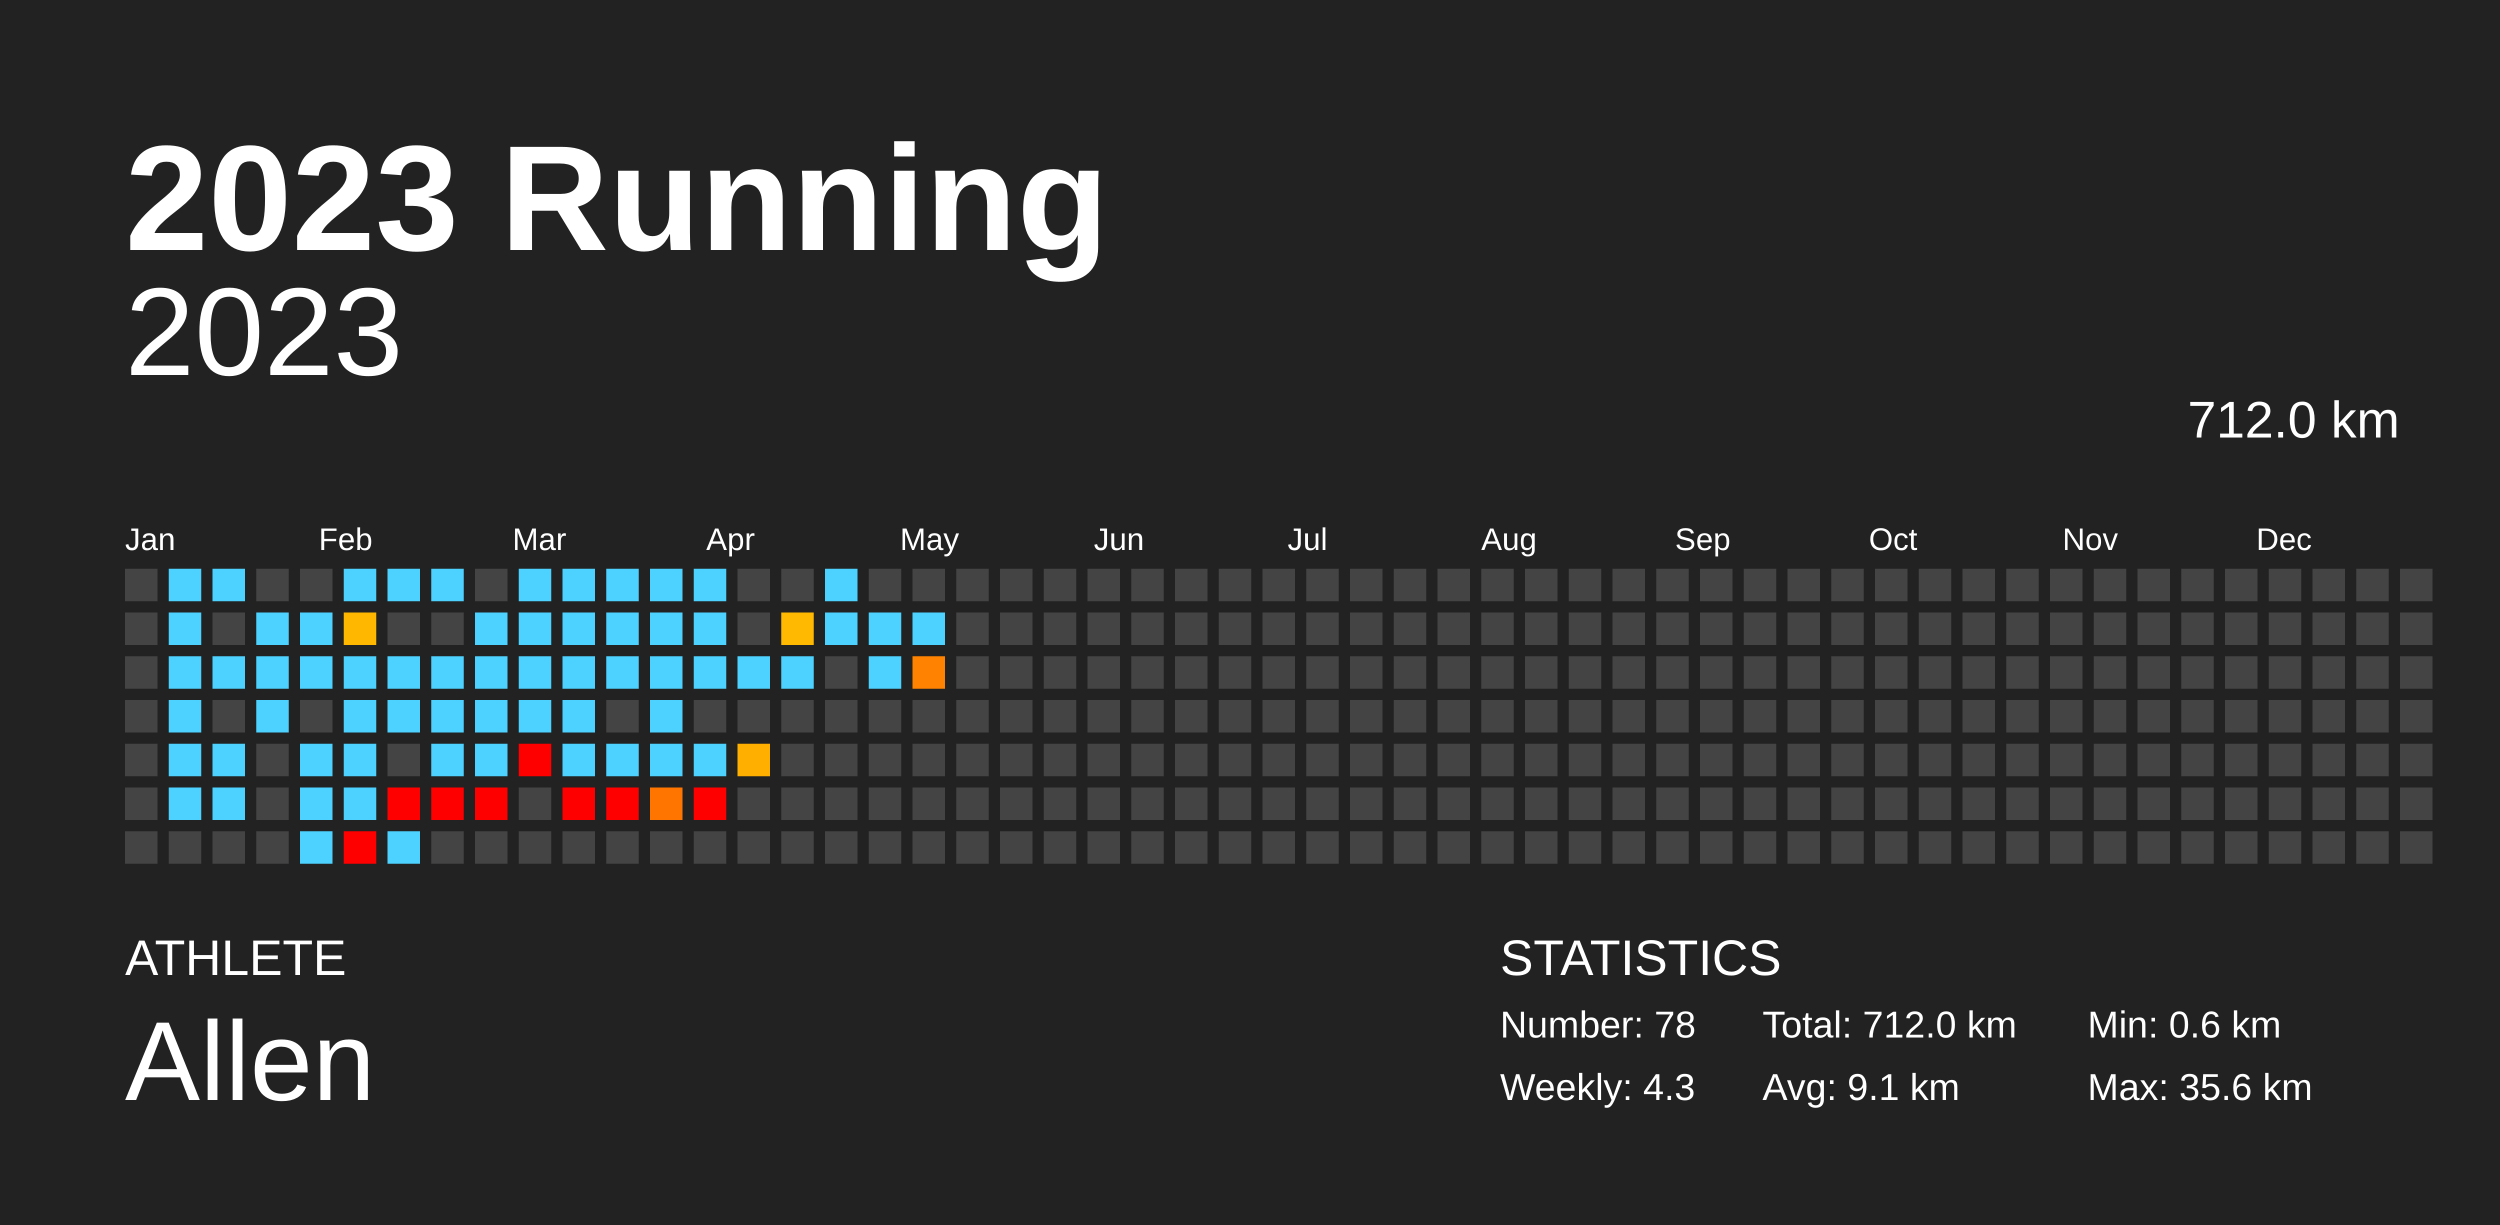
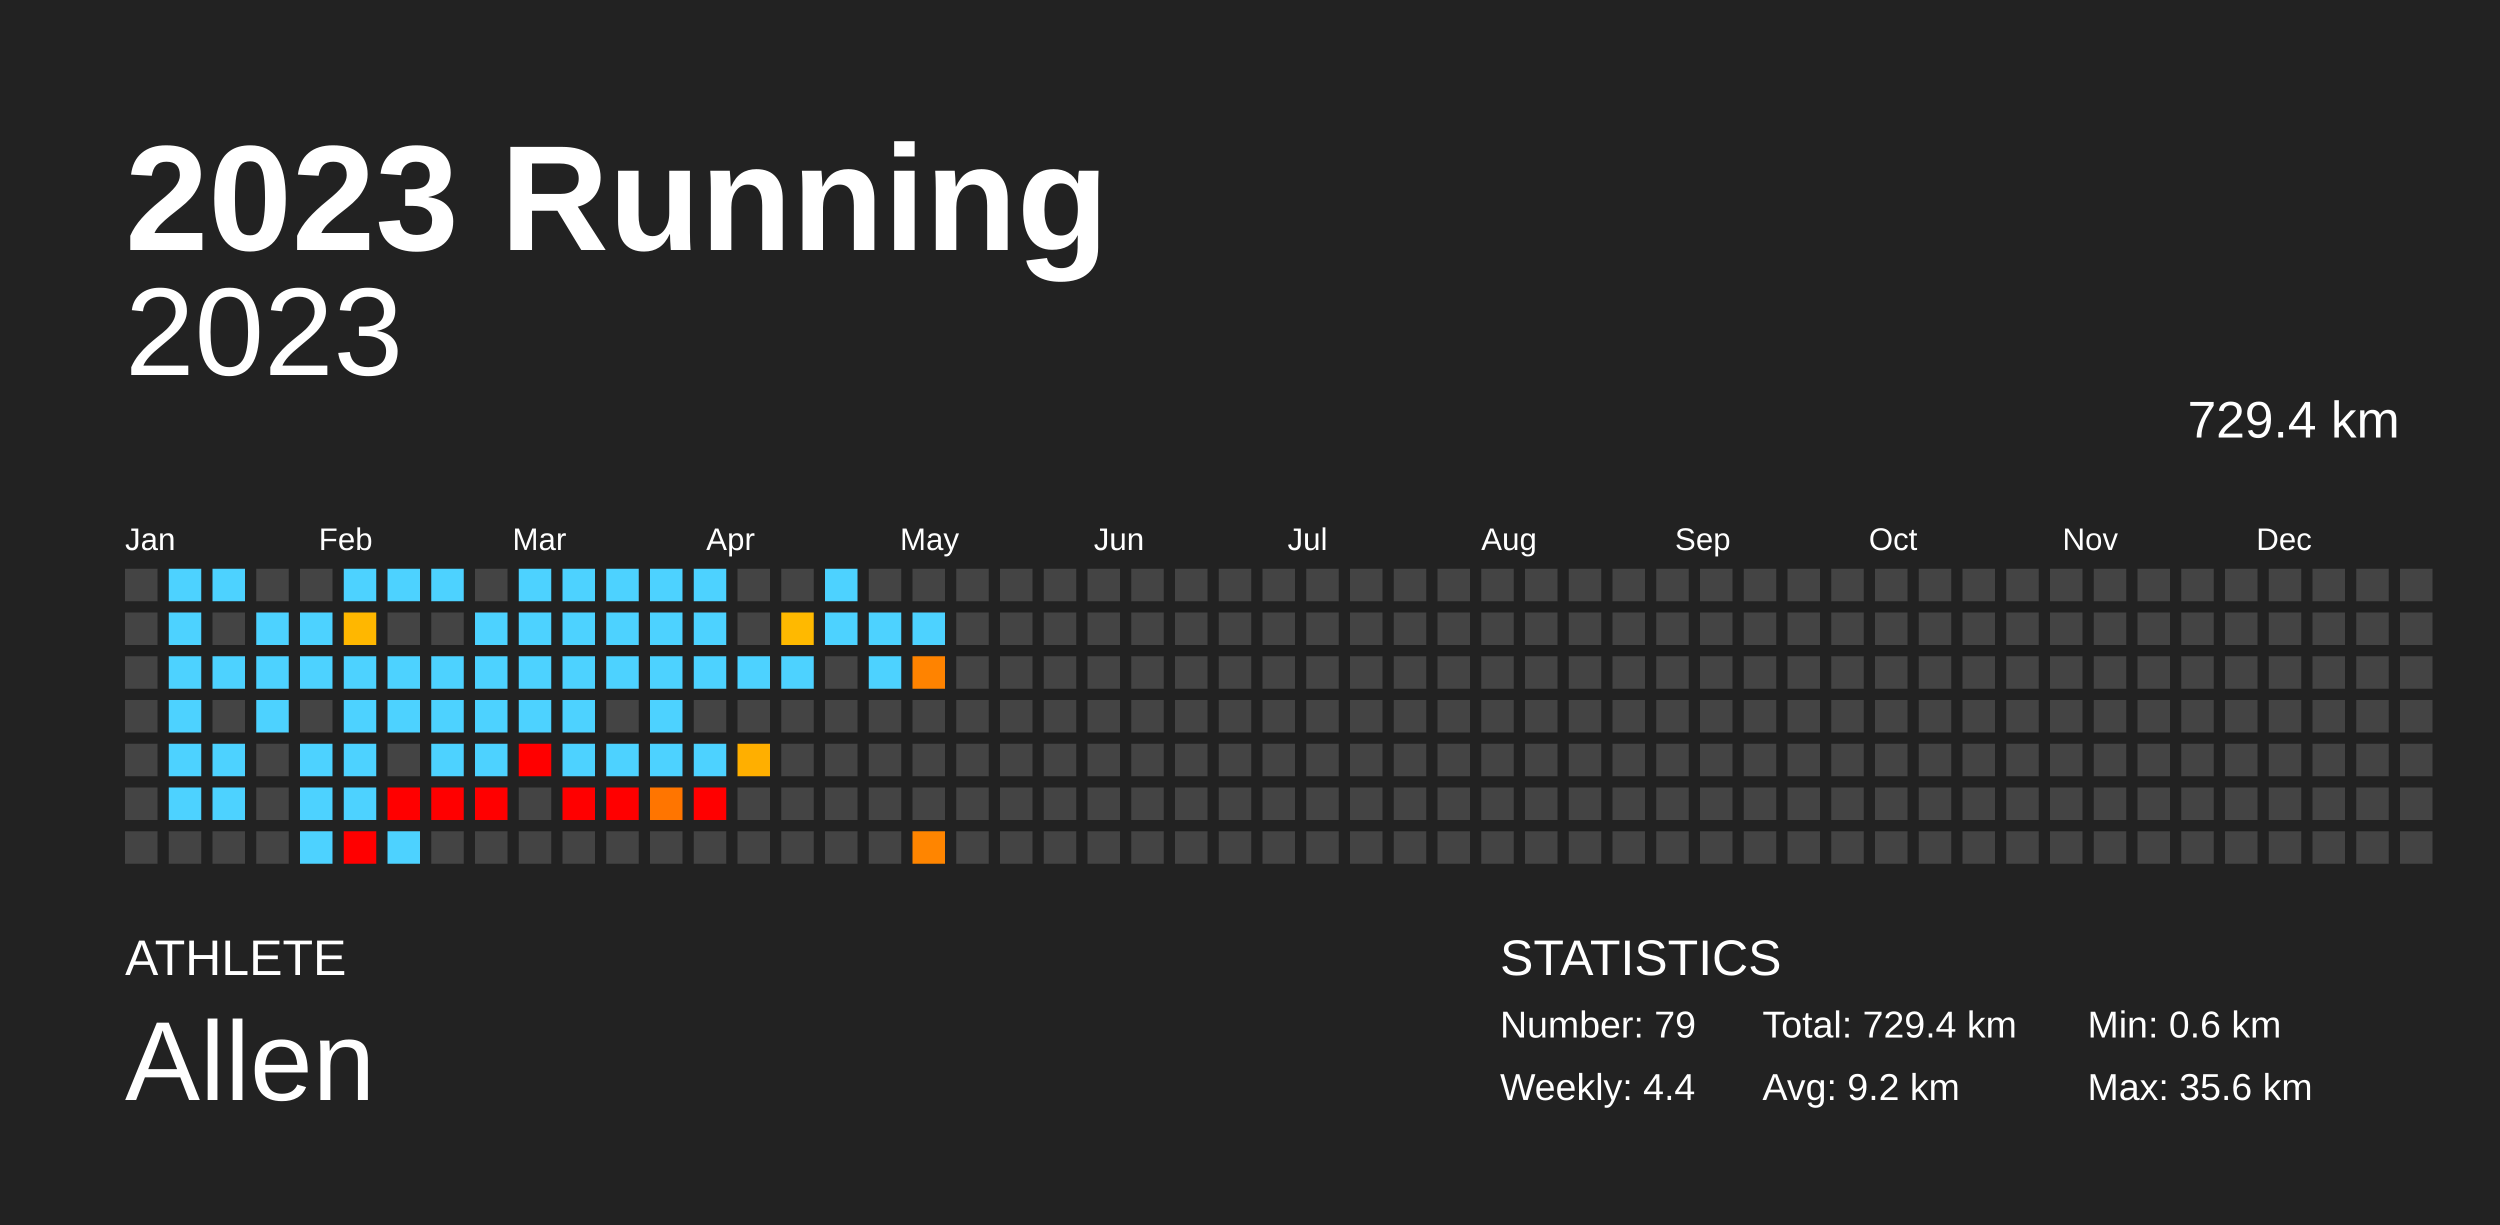
<svg xmlns="http://www.w3.org/2000/svg" baseProfile="full" height="98mm" version="1.1" viewBox="0,0,200,98" width="200mm">
  <defs />
  <rect fill="#222222" height="98" width="200" x="0" y="0" />
  <text fill="#FFFFFF" style="font-size:12px; font-family:Arial; font-weight:bold;" x="10" y="20">2023 Running</text>
  <text fill="#FFFFFF" style="font-size:4px; font-family:Arial" x="10" y="78">ATHLETE</text>
  <text fill="#FFFFFF" style="font-size:9px; font-family:Arial" x="10" y="88">Allen</text>
  <text fill="#FFFFFF" style="font-size:4px; font-family:Arial" x="120" y="78">STATISTICS</text>
-   <text fill="#FFFFFF" style="font-size:3px; font-family:Arial" x="120" y="83">Number: 78</text>
-   <text fill="#FFFFFF" style="font-size:3px; font-family:Arial" x="120" y="88">Weekly: 4.3</text>
-   <text fill="#FFFFFF" style="font-size:3px; font-family:Arial" x="141" y="83">Total: 712.0 km</text>
-   <text fill="#FFFFFF" style="font-size:3px; font-family:Arial" x="141" y="88">Avg: 9.1 km</text>
+   <text fill="#FFFFFF" style="font-size:3px; font-family:Arial" x="120" y="83">Number: 79</text>
+   <text fill="#FFFFFF" style="font-size:3px; font-family:Arial" x="120" y="88">Weekly: 4.4</text>
+   <text fill="#FFFFFF" style="font-size:3px; font-family:Arial" x="141" y="83">Total: 729.4 km</text>
+   <text fill="#FFFFFF" style="font-size:3px; font-family:Arial" x="141" y="88">Avg: 9.2 km</text>
  <text fill="#FFFFFF" style="font-size:3px; font-family:Arial" x="167" y="83">Min: 0.6 km</text>
  <text fill="#FFFFFF" style="font-size:3px; font-family:Arial" x="167" y="88">Max: 35.6 km</text>
  <text alignment-baseline="hanging" fill="#FFFFFF" style="font-size:10.0px; font-family:Arial;" x="10" y="30">2023</text>
-   <text alignment-baseline="hanging" fill="#FFFFFF" style="font-size:4.125px; font-family:Arial;" x="175" y="35">712.0 km</text>
+   <text alignment-baseline="hanging" fill="#FFFFFF" style="font-size:4.125px; font-family:Arial;" x="175" y="35">729.4 km</text>
  <text fill="#FFFFFF" style="font-size:2.5px; font-family:Arial" x="10.0" y="44">Jan</text>
  <text fill="#FFFFFF" style="font-size:2.5px; font-family:Arial" x="25.5" y="44">Feb</text>
  <text fill="#FFFFFF" style="font-size:2.5px; font-family:Arial" x="41.0" y="44">Mar</text>
  <text fill="#FFFFFF" style="font-size:2.5px; font-family:Arial" x="56.5" y="44">Apr</text>
  <text fill="#FFFFFF" style="font-size:2.5px; font-family:Arial" x="72.0" y="44">May</text>
  <text fill="#FFFFFF" style="font-size:2.5px; font-family:Arial" x="87.5" y="44">Jun</text>
  <text fill="#FFFFFF" style="font-size:2.5px; font-family:Arial" x="103.0" y="44">Jul</text>
  <text fill="#FFFFFF" style="font-size:2.5px; font-family:Arial" x="118.5" y="44">Aug</text>
  <text fill="#FFFFFF" style="font-size:2.5px; font-family:Arial" x="134.0" y="44">Sep</text>
  <text fill="#FFFFFF" style="font-size:2.5px; font-family:Arial" x="149.5" y="44">Oct</text>
  <text fill="#FFFFFF" style="font-size:2.5px; font-family:Arial" x="165.0" y="44">Nov</text>
  <text fill="#FFFFFF" style="font-size:2.5px; font-family:Arial" x="180.5" y="44">Dec</text>
  <rect fill="#444444" height="2.6" width="2.6" x="10.0" y="45.5" />
  <rect fill="#444444" height="2.6" width="2.6" x="10.0" y="49.0" />
  <rect fill="#444444" height="2.6" width="2.6" x="10.0" y="52.5" />
  <rect fill="#444444" height="2.6" width="2.6" x="10.0" y="56.0" />
  <rect fill="#444444" height="2.6" width="2.6" x="10.0" y="59.5" />
  <rect fill="#444444" height="2.6" width="2.6" x="10.0" y="63.0" />
  <rect fill="#444444" height="2.6" width="2.6" x="10.0" y="66.5" />
  <rect fill="#4dd2ff" height="2.6" width="2.6" x="13.5" y="45.5" />
  <rect fill="#4dd2ff" height="2.6" width="2.6" x="13.5" y="49.0" />
  <rect fill="#4dd2ff" height="2.6" width="2.6" x="13.5" y="52.5" />
  <rect fill="#4dd2ff" height="2.6" width="2.6" x="13.5" y="56.0" />
  <rect fill="#4dd2ff" height="2.6" width="2.6" x="13.5" y="59.5" />
  <rect fill="#4dd2ff" height="2.6" width="2.6" x="13.5" y="63.0" />
  <rect fill="#444444" height="2.6" width="2.6" x="13.5" y="66.5" />
  <rect fill="#4dd2ff" height="2.6" width="2.6" x="17.0" y="45.5" />
  <rect fill="#444444" height="2.6" width="2.6" x="17.0" y="49.0" />
  <rect fill="#4dd2ff" height="2.6" width="2.6" x="17.0" y="52.5" />
  <rect fill="#444444" height="2.6" width="2.6" x="17.0" y="56.0" />
  <rect fill="#4dd2ff" height="2.6" width="2.6" x="17.0" y="59.5" />
  <rect fill="#4dd2ff" height="2.6" width="2.6" x="17.0" y="63.0" />
  <rect fill="#444444" height="2.6" width="2.6" x="17.0" y="66.5" />
  <rect fill="#444444" height="2.6" width="2.6" x="20.5" y="45.5" />
  <rect fill="#4dd2ff" height="2.6" width="2.6" x="20.5" y="49.0" />
  <rect fill="#4dd2ff" height="2.6" width="2.6" x="20.5" y="52.5" />
  <rect fill="#4dd2ff" height="2.6" width="2.6" x="20.5" y="56.0" />
  <rect fill="#444444" height="2.6" width="2.6" x="20.5" y="59.5" />
  <rect fill="#444444" height="2.6" width="2.6" x="20.5" y="63.0" />
  <rect fill="#444444" height="2.6" width="2.6" x="20.5" y="66.5" />
  <rect fill="#444444" height="2.6" width="2.6" x="24.0" y="45.5" />
  <rect fill="#4dd2ff" height="2.6" width="2.6" x="24.0" y="49.0" />
  <rect fill="#4dd2ff" height="2.6" width="2.6" x="24.0" y="52.5" />
  <rect fill="#444444" height="2.6" width="2.6" x="24.0" y="56.0" />
  <rect fill="#4dd2ff" height="2.6" width="2.6" x="24.0" y="59.5" />
  <rect fill="#4dd2ff" height="2.6" width="2.6" x="24.0" y="63.0" />
  <rect fill="#4dd2ff" height="2.6" width="2.6" x="24.0" y="66.5" />
  <rect fill="#4dd2ff" height="2.6" width="2.6" x="27.5" y="45.5" />
  <rect fill="#ffb700" height="2.6" width="2.6" x="27.5" y="49.0" />
  <rect fill="#4dd2ff" height="2.6" width="2.6" x="27.5" y="52.5" />
  <rect fill="#4dd2ff" height="2.6" width="2.6" x="27.5" y="56.0" />
  <rect fill="#4dd2ff" height="2.6" width="2.6" x="27.5" y="59.5" />
  <rect fill="#4dd2ff" height="2.6" width="2.6" x="27.5" y="63.0" />
  <rect fill="red" height="2.6" width="2.6" x="27.5" y="66.5" />
  <rect fill="#4dd2ff" height="2.6" width="2.6" x="31.0" y="45.5" />
  <rect fill="#444444" height="2.6" width="2.6" x="31.0" y="49.0" />
  <rect fill="#4dd2ff" height="2.6" width="2.6" x="31.0" y="52.5" />
  <rect fill="#4dd2ff" height="2.6" width="2.6" x="31.0" y="56.0" />
  <rect fill="#444444" height="2.6" width="2.6" x="31.0" y="59.5" />
  <rect fill="red" height="2.6" width="2.6" x="31.0" y="63.0" />
  <rect fill="#4dd2ff" height="2.6" width="2.6" x="31.0" y="66.5" />
  <rect fill="#4dd2ff" height="2.6" width="2.6" x="34.5" y="45.5" />
  <rect fill="#444444" height="2.6" width="2.6" x="34.5" y="49.0" />
  <rect fill="#4dd2ff" height="2.6" width="2.6" x="34.5" y="52.5" />
  <rect fill="#4dd2ff" height="2.6" width="2.6" x="34.5" y="56.0" />
  <rect fill="#4dd2ff" height="2.6" width="2.6" x="34.5" y="59.5" />
  <rect fill="red" height="2.6" width="2.6" x="34.5" y="63.0" />
  <rect fill="#444444" height="2.6" width="2.6" x="34.5" y="66.5" />
  <rect fill="#444444" height="2.6" width="2.6" x="38.0" y="45.5" />
  <rect fill="#4dd2ff" height="2.6" width="2.6" x="38.0" y="49.0" />
  <rect fill="#4dd2ff" height="2.6" width="2.6" x="38.0" y="52.5" />
  <rect fill="#4dd2ff" height="2.6" width="2.6" x="38.0" y="56.0" />
  <rect fill="#4dd2ff" height="2.6" width="2.6" x="38.0" y="59.5" />
  <rect fill="red" height="2.6" width="2.6" x="38.0" y="63.0" />
  <rect fill="#444444" height="2.6" width="2.6" x="38.0" y="66.5" />
  <rect fill="#4dd2ff" height="2.6" width="2.6" x="41.5" y="45.5" />
  <rect fill="#4dd2ff" height="2.6" width="2.6" x="41.5" y="49.0" />
  <rect fill="#4dd2ff" height="2.6" width="2.6" x="41.5" y="52.5" />
  <rect fill="#4dd2ff" height="2.6" width="2.6" x="41.5" y="56.0" />
  <rect fill="red" height="2.6" width="2.6" x="41.5" y="59.5" />
  <rect fill="#444444" height="2.6" width="2.6" x="41.5" y="63.0" />
  <rect fill="#444444" height="2.6" width="2.6" x="41.5" y="66.5" />
  <rect fill="#4dd2ff" height="2.6" width="2.6" x="45.0" y="45.5" />
  <rect fill="#4dd2ff" height="2.6" width="2.6" x="45.0" y="49.0" />
  <rect fill="#4dd2ff" height="2.6" width="2.6" x="45.0" y="52.5" />
  <rect fill="#4dd2ff" height="2.6" width="2.6" x="45.0" y="56.0" />
  <rect fill="#4dd2ff" height="2.6" width="2.6" x="45.0" y="59.5" />
  <rect fill="red" height="2.6" width="2.6" x="45.0" y="63.0" />
  <rect fill="#444444" height="2.6" width="2.6" x="45.0" y="66.5" />
  <rect fill="#4dd2ff" height="2.6" width="2.6" x="48.5" y="45.5" />
  <rect fill="#4dd2ff" height="2.6" width="2.6" x="48.5" y="49.0" />
  <rect fill="#4dd2ff" height="2.6" width="2.6" x="48.5" y="52.5" />
  <rect fill="#444444" height="2.6" width="2.6" x="48.5" y="56.0" />
  <rect fill="#4dd2ff" height="2.6" width="2.6" x="48.5" y="59.5" />
  <rect fill="red" height="2.6" width="2.6" x="48.5" y="63.0" />
  <rect fill="#444444" height="2.6" width="2.6" x="48.5" y="66.5" />
  <rect fill="#4dd2ff" height="2.6" width="2.6" x="52.0" y="45.5" />
  <rect fill="#4dd2ff" height="2.6" width="2.6" x="52.0" y="49.0" />
  <rect fill="#4dd2ff" height="2.6" width="2.6" x="52.0" y="52.5" />
  <rect fill="#4dd2ff" height="2.6" width="2.6" x="52.0" y="56.0" />
  <rect fill="#4dd2ff" height="2.6" width="2.6" x="52.0" y="59.5" />
  <rect fill="#ff7500" height="2.6" width="2.6" x="52.0" y="63.0" />
  <rect fill="#444444" height="2.6" width="2.6" x="52.0" y="66.5" />
  <rect fill="#4dd2ff" height="2.6" width="2.6" x="55.5" y="45.5" />
  <rect fill="#4dd2ff" height="2.6" width="2.6" x="55.5" y="49.0" />
  <rect fill="#4dd2ff" height="2.6" width="2.6" x="55.5" y="52.5" />
  <rect fill="#444444" height="2.6" width="2.6" x="55.5" y="56.0" />
  <rect fill="#4dd2ff" height="2.6" width="2.6" x="55.5" y="59.5" />
  <rect fill="red" height="2.6" width="2.6" x="55.5" y="63.0" />
  <rect fill="#444444" height="2.6" width="2.6" x="55.5" y="66.5" />
  <rect fill="#444444" height="2.6" width="2.6" x="59.0" y="45.5" />
  <rect fill="#444444" height="2.6" width="2.6" x="59.0" y="49.0" />
  <rect fill="#4dd2ff" height="2.6" width="2.6" x="59.0" y="52.5" />
  <rect fill="#444444" height="2.6" width="2.6" x="59.0" y="56.0" />
  <rect fill="#ffaf00" height="2.6" width="2.6" x="59.0" y="59.5" />
  <rect fill="#444444" height="2.6" width="2.6" x="59.0" y="63.0" />
  <rect fill="#444444" height="2.6" width="2.6" x="59.0" y="66.5" />
  <rect fill="#444444" height="2.6" width="2.6" x="62.5" y="45.5" />
  <rect fill="#ffb900" height="2.6" width="2.6" x="62.5" y="49.0" />
  <rect fill="#4dd2ff" height="2.6" width="2.6" x="62.5" y="52.5" />
  <rect fill="#444444" height="2.6" width="2.6" x="62.5" y="56.0" />
  <rect fill="#444444" height="2.6" width="2.6" x="62.5" y="59.5" />
  <rect fill="#444444" height="2.6" width="2.6" x="62.5" y="63.0" />
  <rect fill="#444444" height="2.6" width="2.6" x="62.5" y="66.5" />
  <rect fill="#4dd2ff" height="2.6" width="2.6" x="66.0" y="45.5" />
  <rect fill="#4dd2ff" height="2.6" width="2.6" x="66.0" y="49.0" />
  <rect fill="#444444" height="2.6" width="2.6" x="66.0" y="52.5" />
  <rect fill="#444444" height="2.6" width="2.6" x="66.0" y="56.0" />
  <rect fill="#444444" height="2.6" width="2.6" x="66.0" y="59.5" />
  <rect fill="#444444" height="2.6" width="2.6" x="66.0" y="63.0" />
  <rect fill="#444444" height="2.6" width="2.6" x="66.0" y="66.5" />
  <rect fill="#444444" height="2.6" width="2.6" x="69.5" y="45.5" />
  <rect fill="#4dd2ff" height="2.6" width="2.6" x="69.5" y="49.0" />
  <rect fill="#4dd2ff" height="2.6" width="2.6" x="69.5" y="52.5" />
  <rect fill="#444444" height="2.6" width="2.6" x="69.5" y="56.0" />
  <rect fill="#444444" height="2.6" width="2.6" x="69.5" y="59.5" />
  <rect fill="#444444" height="2.6" width="2.6" x="69.5" y="63.0" />
  <rect fill="#444444" height="2.6" width="2.6" x="69.5" y="66.5" />
  <rect fill="#444444" height="2.6" width="2.6" x="73.0" y="45.5" />
  <rect fill="#4dd2ff" height="2.6" width="2.6" x="73.0" y="49.0" />
  <rect fill="#ff8300" height="2.6" width="2.6" x="73.0" y="52.5" />
  <rect fill="#444444" height="2.6" width="2.6" x="73.0" y="56.0" />
  <rect fill="#444444" height="2.6" width="2.6" x="73.0" y="59.5" />
  <rect fill="#444444" height="2.6" width="2.6" x="73.0" y="63.0" />
-   <rect fill="#444444" height="2.6" width="2.6" x="73.0" y="66.5" />
+   <rect fill="#ff8500" height="2.6" width="2.6" x="73.0" y="66.5" />
  <rect fill="#444444" height="2.6" width="2.6" x="76.5" y="45.5" />
  <rect fill="#444444" height="2.6" width="2.6" x="76.5" y="49.0" />
  <rect fill="#444444" height="2.6" width="2.6" x="76.5" y="52.5" />
  <rect fill="#444444" height="2.6" width="2.6" x="76.5" y="56.0" />
  <rect fill="#444444" height="2.6" width="2.6" x="76.5" y="59.5" />
  <rect fill="#444444" height="2.6" width="2.6" x="76.5" y="63.0" />
  <rect fill="#444444" height="2.6" width="2.6" x="76.5" y="66.5" />
  <rect fill="#444444" height="2.6" width="2.6" x="80.0" y="45.5" />
  <rect fill="#444444" height="2.6" width="2.6" x="80.0" y="49.0" />
  <rect fill="#444444" height="2.6" width="2.6" x="80.0" y="52.5" />
  <rect fill="#444444" height="2.6" width="2.6" x="80.0" y="56.0" />
  <rect fill="#444444" height="2.6" width="2.6" x="80.0" y="59.5" />
  <rect fill="#444444" height="2.6" width="2.6" x="80.0" y="63.0" />
  <rect fill="#444444" height="2.6" width="2.6" x="80.0" y="66.5" />
  <rect fill="#444444" height="2.6" width="2.6" x="83.5" y="45.5" />
  <rect fill="#444444" height="2.6" width="2.6" x="83.5" y="49.0" />
  <rect fill="#444444" height="2.6" width="2.6" x="83.5" y="52.5" />
  <rect fill="#444444" height="2.6" width="2.6" x="83.5" y="56.0" />
  <rect fill="#444444" height="2.6" width="2.6" x="83.5" y="59.5" />
  <rect fill="#444444" height="2.6" width="2.6" x="83.5" y="63.0" />
  <rect fill="#444444" height="2.6" width="2.6" x="83.5" y="66.5" />
  <rect fill="#444444" height="2.6" width="2.6" x="87.0" y="45.5" />
  <rect fill="#444444" height="2.6" width="2.6" x="87.0" y="49.0" />
  <rect fill="#444444" height="2.6" width="2.6" x="87.0" y="52.5" />
  <rect fill="#444444" height="2.6" width="2.6" x="87.0" y="56.0" />
  <rect fill="#444444" height="2.6" width="2.6" x="87.0" y="59.5" />
  <rect fill="#444444" height="2.6" width="2.6" x="87.0" y="63.0" />
  <rect fill="#444444" height="2.6" width="2.6" x="87.0" y="66.5" />
  <rect fill="#444444" height="2.6" width="2.6" x="90.5" y="45.5" />
  <rect fill="#444444" height="2.6" width="2.6" x="90.5" y="49.0" />
  <rect fill="#444444" height="2.6" width="2.6" x="90.5" y="52.5" />
  <rect fill="#444444" height="2.6" width="2.6" x="90.5" y="56.0" />
  <rect fill="#444444" height="2.6" width="2.6" x="90.5" y="59.5" />
  <rect fill="#444444" height="2.6" width="2.6" x="90.5" y="63.0" />
  <rect fill="#444444" height="2.6" width="2.6" x="90.5" y="66.5" />
  <rect fill="#444444" height="2.6" width="2.6" x="94.0" y="45.5" />
  <rect fill="#444444" height="2.6" width="2.6" x="94.0" y="49.0" />
  <rect fill="#444444" height="2.6" width="2.6" x="94.0" y="52.5" />
  <rect fill="#444444" height="2.6" width="2.6" x="94.0" y="56.0" />
  <rect fill="#444444" height="2.6" width="2.6" x="94.0" y="59.5" />
  <rect fill="#444444" height="2.6" width="2.6" x="94.0" y="63.0" />
  <rect fill="#444444" height="2.6" width="2.6" x="94.0" y="66.5" />
  <rect fill="#444444" height="2.6" width="2.6" x="97.5" y="45.5" />
  <rect fill="#444444" height="2.6" width="2.6" x="97.5" y="49.0" />
  <rect fill="#444444" height="2.6" width="2.6" x="97.5" y="52.5" />
  <rect fill="#444444" height="2.6" width="2.6" x="97.5" y="56.0" />
  <rect fill="#444444" height="2.6" width="2.6" x="97.5" y="59.5" />
  <rect fill="#444444" height="2.6" width="2.6" x="97.5" y="63.0" />
  <rect fill="#444444" height="2.6" width="2.6" x="97.5" y="66.5" />
  <rect fill="#444444" height="2.6" width="2.6" x="101.0" y="45.5" />
  <rect fill="#444444" height="2.6" width="2.6" x="101.0" y="49.0" />
  <rect fill="#444444" height="2.6" width="2.6" x="101.0" y="52.5" />
  <rect fill="#444444" height="2.6" width="2.6" x="101.0" y="56.0" />
  <rect fill="#444444" height="2.6" width="2.6" x="101.0" y="59.5" />
  <rect fill="#444444" height="2.6" width="2.6" x="101.0" y="63.0" />
  <rect fill="#444444" height="2.6" width="2.6" x="101.0" y="66.5" />
  <rect fill="#444444" height="2.6" width="2.6" x="104.5" y="45.5" />
  <rect fill="#444444" height="2.6" width="2.6" x="104.5" y="49.0" />
  <rect fill="#444444" height="2.6" width="2.6" x="104.5" y="52.5" />
  <rect fill="#444444" height="2.6" width="2.6" x="104.5" y="56.0" />
  <rect fill="#444444" height="2.6" width="2.6" x="104.5" y="59.5" />
  <rect fill="#444444" height="2.6" width="2.6" x="104.5" y="63.0" />
  <rect fill="#444444" height="2.6" width="2.6" x="104.5" y="66.5" />
  <rect fill="#444444" height="2.6" width="2.6" x="108.0" y="45.5" />
  <rect fill="#444444" height="2.6" width="2.6" x="108.0" y="49.0" />
  <rect fill="#444444" height="2.6" width="2.6" x="108.0" y="52.5" />
  <rect fill="#444444" height="2.6" width="2.6" x="108.0" y="56.0" />
  <rect fill="#444444" height="2.6" width="2.6" x="108.0" y="59.5" />
  <rect fill="#444444" height="2.6" width="2.6" x="108.0" y="63.0" />
  <rect fill="#444444" height="2.6" width="2.6" x="108.0" y="66.5" />
  <rect fill="#444444" height="2.6" width="2.6" x="111.5" y="45.5" />
  <rect fill="#444444" height="2.6" width="2.6" x="111.5" y="49.0" />
  <rect fill="#444444" height="2.6" width="2.6" x="111.5" y="52.5" />
  <rect fill="#444444" height="2.6" width="2.6" x="111.5" y="56.0" />
  <rect fill="#444444" height="2.6" width="2.6" x="111.5" y="59.5" />
  <rect fill="#444444" height="2.6" width="2.6" x="111.5" y="63.0" />
  <rect fill="#444444" height="2.6" width="2.6" x="111.5" y="66.5" />
  <rect fill="#444444" height="2.6" width="2.6" x="115.0" y="45.5" />
  <rect fill="#444444" height="2.6" width="2.6" x="115.0" y="49.0" />
  <rect fill="#444444" height="2.6" width="2.6" x="115.0" y="52.5" />
  <rect fill="#444444" height="2.6" width="2.6" x="115.0" y="56.0" />
  <rect fill="#444444" height="2.6" width="2.6" x="115.0" y="59.5" />
  <rect fill="#444444" height="2.6" width="2.6" x="115.0" y="63.0" />
  <rect fill="#444444" height="2.6" width="2.6" x="115.0" y="66.5" />
  <rect fill="#444444" height="2.6" width="2.6" x="118.5" y="45.5" />
  <rect fill="#444444" height="2.6" width="2.6" x="118.5" y="49.0" />
  <rect fill="#444444" height="2.6" width="2.6" x="118.5" y="52.5" />
  <rect fill="#444444" height="2.6" width="2.6" x="118.5" y="56.0" />
  <rect fill="#444444" height="2.6" width="2.6" x="118.5" y="59.5" />
  <rect fill="#444444" height="2.6" width="2.6" x="118.5" y="63.0" />
  <rect fill="#444444" height="2.6" width="2.6" x="118.5" y="66.5" />
  <rect fill="#444444" height="2.6" width="2.6" x="122.0" y="45.5" />
  <rect fill="#444444" height="2.6" width="2.6" x="122.0" y="49.0" />
  <rect fill="#444444" height="2.6" width="2.6" x="122.0" y="52.5" />
  <rect fill="#444444" height="2.6" width="2.6" x="122.0" y="56.0" />
  <rect fill="#444444" height="2.6" width="2.6" x="122.0" y="59.5" />
  <rect fill="#444444" height="2.6" width="2.6" x="122.0" y="63.0" />
  <rect fill="#444444" height="2.6" width="2.6" x="122.0" y="66.5" />
  <rect fill="#444444" height="2.6" width="2.6" x="125.5" y="45.5" />
  <rect fill="#444444" height="2.6" width="2.6" x="125.5" y="49.0" />
  <rect fill="#444444" height="2.6" width="2.6" x="125.5" y="52.5" />
  <rect fill="#444444" height="2.6" width="2.6" x="125.5" y="56.0" />
  <rect fill="#444444" height="2.6" width="2.6" x="125.5" y="59.5" />
  <rect fill="#444444" height="2.6" width="2.6" x="125.5" y="63.0" />
  <rect fill="#444444" height="2.6" width="2.6" x="125.5" y="66.5" />
  <rect fill="#444444" height="2.6" width="2.6" x="129.0" y="45.5" />
  <rect fill="#444444" height="2.6" width="2.6" x="129.0" y="49.0" />
  <rect fill="#444444" height="2.6" width="2.6" x="129.0" y="52.5" />
  <rect fill="#444444" height="2.6" width="2.6" x="129.0" y="56.0" />
  <rect fill="#444444" height="2.6" width="2.6" x="129.0" y="59.5" />
  <rect fill="#444444" height="2.6" width="2.6" x="129.0" y="63.0" />
  <rect fill="#444444" height="2.6" width="2.6" x="129.0" y="66.5" />
  <rect fill="#444444" height="2.6" width="2.6" x="132.5" y="45.5" />
  <rect fill="#444444" height="2.6" width="2.6" x="132.5" y="49.0" />
  <rect fill="#444444" height="2.6" width="2.6" x="132.5" y="52.5" />
  <rect fill="#444444" height="2.6" width="2.6" x="132.5" y="56.0" />
  <rect fill="#444444" height="2.6" width="2.6" x="132.5" y="59.5" />
  <rect fill="#444444" height="2.6" width="2.6" x="132.5" y="63.0" />
  <rect fill="#444444" height="2.6" width="2.6" x="132.5" y="66.5" />
  <rect fill="#444444" height="2.6" width="2.6" x="136.0" y="45.5" />
  <rect fill="#444444" height="2.6" width="2.6" x="136.0" y="49.0" />
  <rect fill="#444444" height="2.6" width="2.6" x="136.0" y="52.5" />
  <rect fill="#444444" height="2.6" width="2.6" x="136.0" y="56.0" />
  <rect fill="#444444" height="2.6" width="2.6" x="136.0" y="59.5" />
  <rect fill="#444444" height="2.6" width="2.6" x="136.0" y="63.0" />
  <rect fill="#444444" height="2.6" width="2.6" x="136.0" y="66.5" />
  <rect fill="#444444" height="2.6" width="2.6" x="139.5" y="45.5" />
  <rect fill="#444444" height="2.6" width="2.6" x="139.5" y="49.0" />
  <rect fill="#444444" height="2.6" width="2.6" x="139.5" y="52.5" />
  <rect fill="#444444" height="2.6" width="2.6" x="139.5" y="56.0" />
  <rect fill="#444444" height="2.6" width="2.6" x="139.5" y="59.5" />
  <rect fill="#444444" height="2.6" width="2.6" x="139.5" y="63.0" />
  <rect fill="#444444" height="2.6" width="2.6" x="139.5" y="66.5" />
  <rect fill="#444444" height="2.6" width="2.6" x="143.0" y="45.5" />
  <rect fill="#444444" height="2.6" width="2.6" x="143.0" y="49.0" />
  <rect fill="#444444" height="2.6" width="2.6" x="143.0" y="52.5" />
  <rect fill="#444444" height="2.6" width="2.6" x="143.0" y="56.0" />
  <rect fill="#444444" height="2.6" width="2.6" x="143.0" y="59.5" />
  <rect fill="#444444" height="2.6" width="2.6" x="143.0" y="63.0" />
  <rect fill="#444444" height="2.6" width="2.6" x="143.0" y="66.5" />
  <rect fill="#444444" height="2.6" width="2.6" x="146.5" y="45.5" />
  <rect fill="#444444" height="2.6" width="2.6" x="146.5" y="49.0" />
  <rect fill="#444444" height="2.6" width="2.6" x="146.5" y="52.5" />
  <rect fill="#444444" height="2.6" width="2.6" x="146.5" y="56.0" />
  <rect fill="#444444" height="2.6" width="2.6" x="146.5" y="59.5" />
  <rect fill="#444444" height="2.6" width="2.6" x="146.5" y="63.0" />
  <rect fill="#444444" height="2.6" width="2.6" x="146.5" y="66.5" />
  <rect fill="#444444" height="2.6" width="2.6" x="150.0" y="45.5" />
  <rect fill="#444444" height="2.6" width="2.6" x="150.0" y="49.0" />
  <rect fill="#444444" height="2.6" width="2.6" x="150.0" y="52.5" />
  <rect fill="#444444" height="2.6" width="2.6" x="150.0" y="56.0" />
  <rect fill="#444444" height="2.6" width="2.6" x="150.0" y="59.5" />
  <rect fill="#444444" height="2.6" width="2.6" x="150.0" y="63.0" />
  <rect fill="#444444" height="2.6" width="2.6" x="150.0" y="66.5" />
  <rect fill="#444444" height="2.6" width="2.6" x="153.5" y="45.5" />
  <rect fill="#444444" height="2.6" width="2.6" x="153.5" y="49.0" />
  <rect fill="#444444" height="2.6" width="2.6" x="153.5" y="52.5" />
  <rect fill="#444444" height="2.6" width="2.6" x="153.5" y="56.0" />
  <rect fill="#444444" height="2.6" width="2.6" x="153.5" y="59.5" />
  <rect fill="#444444" height="2.6" width="2.6" x="153.5" y="63.0" />
  <rect fill="#444444" height="2.6" width="2.6" x="153.5" y="66.5" />
  <rect fill="#444444" height="2.6" width="2.6" x="157.0" y="45.5" />
  <rect fill="#444444" height="2.6" width="2.6" x="157.0" y="49.0" />
  <rect fill="#444444" height="2.6" width="2.6" x="157.0" y="52.5" />
  <rect fill="#444444" height="2.6" width="2.6" x="157.0" y="56.0" />
  <rect fill="#444444" height="2.6" width="2.6" x="157.0" y="59.5" />
  <rect fill="#444444" height="2.6" width="2.6" x="157.0" y="63.0" />
  <rect fill="#444444" height="2.6" width="2.6" x="157.0" y="66.5" />
  <rect fill="#444444" height="2.6" width="2.6" x="160.5" y="45.5" />
  <rect fill="#444444" height="2.6" width="2.6" x="160.5" y="49.0" />
  <rect fill="#444444" height="2.6" width="2.6" x="160.5" y="52.5" />
  <rect fill="#444444" height="2.6" width="2.6" x="160.5" y="56.0" />
  <rect fill="#444444" height="2.6" width="2.6" x="160.5" y="59.5" />
  <rect fill="#444444" height="2.6" width="2.6" x="160.5" y="63.0" />
  <rect fill="#444444" height="2.6" width="2.6" x="160.5" y="66.5" />
  <rect fill="#444444" height="2.6" width="2.6" x="164.0" y="45.5" />
  <rect fill="#444444" height="2.6" width="2.6" x="164.0" y="49.0" />
  <rect fill="#444444" height="2.6" width="2.6" x="164.0" y="52.5" />
  <rect fill="#444444" height="2.6" width="2.6" x="164.0" y="56.0" />
  <rect fill="#444444" height="2.6" width="2.6" x="164.0" y="59.5" />
  <rect fill="#444444" height="2.6" width="2.6" x="164.0" y="63.0" />
  <rect fill="#444444" height="2.6" width="2.6" x="164.0" y="66.5" />
  <rect fill="#444444" height="2.6" width="2.6" x="167.5" y="45.5" />
  <rect fill="#444444" height="2.6" width="2.6" x="167.5" y="49.0" />
  <rect fill="#444444" height="2.6" width="2.6" x="167.5" y="52.5" />
  <rect fill="#444444" height="2.6" width="2.6" x="167.5" y="56.0" />
  <rect fill="#444444" height="2.6" width="2.6" x="167.5" y="59.5" />
  <rect fill="#444444" height="2.6" width="2.6" x="167.5" y="63.0" />
  <rect fill="#444444" height="2.6" width="2.6" x="167.5" y="66.5" />
  <rect fill="#444444" height="2.6" width="2.6" x="171.0" y="45.5" />
  <rect fill="#444444" height="2.6" width="2.6" x="171.0" y="49.0" />
  <rect fill="#444444" height="2.6" width="2.6" x="171.0" y="52.5" />
  <rect fill="#444444" height="2.6" width="2.6" x="171.0" y="56.0" />
  <rect fill="#444444" height="2.6" width="2.6" x="171.0" y="59.5" />
  <rect fill="#444444" height="2.6" width="2.6" x="171.0" y="63.0" />
  <rect fill="#444444" height="2.6" width="2.6" x="171.0" y="66.5" />
  <rect fill="#444444" height="2.6" width="2.6" x="174.5" y="45.5" />
  <rect fill="#444444" height="2.6" width="2.6" x="174.5" y="49.0" />
  <rect fill="#444444" height="2.6" width="2.6" x="174.5" y="52.5" />
  <rect fill="#444444" height="2.6" width="2.6" x="174.5" y="56.0" />
  <rect fill="#444444" height="2.6" width="2.6" x="174.5" y="59.5" />
  <rect fill="#444444" height="2.6" width="2.6" x="174.5" y="63.0" />
  <rect fill="#444444" height="2.6" width="2.6" x="174.5" y="66.5" />
  <rect fill="#444444" height="2.6" width="2.6" x="178.0" y="45.5" />
  <rect fill="#444444" height="2.6" width="2.6" x="178.0" y="49.0" />
  <rect fill="#444444" height="2.6" width="2.6" x="178.0" y="52.5" />
  <rect fill="#444444" height="2.6" width="2.6" x="178.0" y="56.0" />
  <rect fill="#444444" height="2.6" width="2.6" x="178.0" y="59.5" />
  <rect fill="#444444" height="2.6" width="2.6" x="178.0" y="63.0" />
  <rect fill="#444444" height="2.6" width="2.6" x="178.0" y="66.5" />
  <rect fill="#444444" height="2.6" width="2.6" x="181.5" y="45.5" />
  <rect fill="#444444" height="2.6" width="2.6" x="181.5" y="49.0" />
  <rect fill="#444444" height="2.6" width="2.6" x="181.5" y="52.5" />
  <rect fill="#444444" height="2.6" width="2.6" x="181.5" y="56.0" />
  <rect fill="#444444" height="2.6" width="2.6" x="181.5" y="59.5" />
  <rect fill="#444444" height="2.6" width="2.6" x="181.5" y="63.0" />
  <rect fill="#444444" height="2.6" width="2.6" x="181.5" y="66.5" />
  <rect fill="#444444" height="2.6" width="2.6" x="185.0" y="45.5" />
  <rect fill="#444444" height="2.6" width="2.6" x="185.0" y="49.0" />
  <rect fill="#444444" height="2.6" width="2.6" x="185.0" y="52.5" />
  <rect fill="#444444" height="2.6" width="2.6" x="185.0" y="56.0" />
  <rect fill="#444444" height="2.6" width="2.6" x="185.0" y="59.5" />
  <rect fill="#444444" height="2.6" width="2.6" x="185.0" y="63.0" />
  <rect fill="#444444" height="2.6" width="2.6" x="185.0" y="66.5" />
  <rect fill="#444444" height="2.6" width="2.6" x="188.5" y="45.5" />
  <rect fill="#444444" height="2.6" width="2.6" x="188.5" y="49.0" />
  <rect fill="#444444" height="2.6" width="2.6" x="188.5" y="52.5" />
  <rect fill="#444444" height="2.6" width="2.6" x="188.5" y="56.0" />
  <rect fill="#444444" height="2.6" width="2.6" x="188.5" y="59.5" />
  <rect fill="#444444" height="2.6" width="2.6" x="188.5" y="63.0" />
  <rect fill="#444444" height="2.6" width="2.6" x="188.5" y="66.5" />
  <rect fill="#444444" height="2.6" width="2.6" x="192.0" y="45.5" />
  <rect fill="#444444" height="2.6" width="2.6" x="192.0" y="49.0" />
  <rect fill="#444444" height="2.6" width="2.6" x="192.0" y="52.5" />
  <rect fill="#444444" height="2.6" width="2.6" x="192.0" y="56.0" />
  <rect fill="#444444" height="2.6" width="2.6" x="192.0" y="59.5" />
  <rect fill="#444444" height="2.6" width="2.6" x="192.0" y="63.0" />
  <rect fill="#444444" height="2.6" width="2.6" x="192.0" y="66.5" />
</svg>
